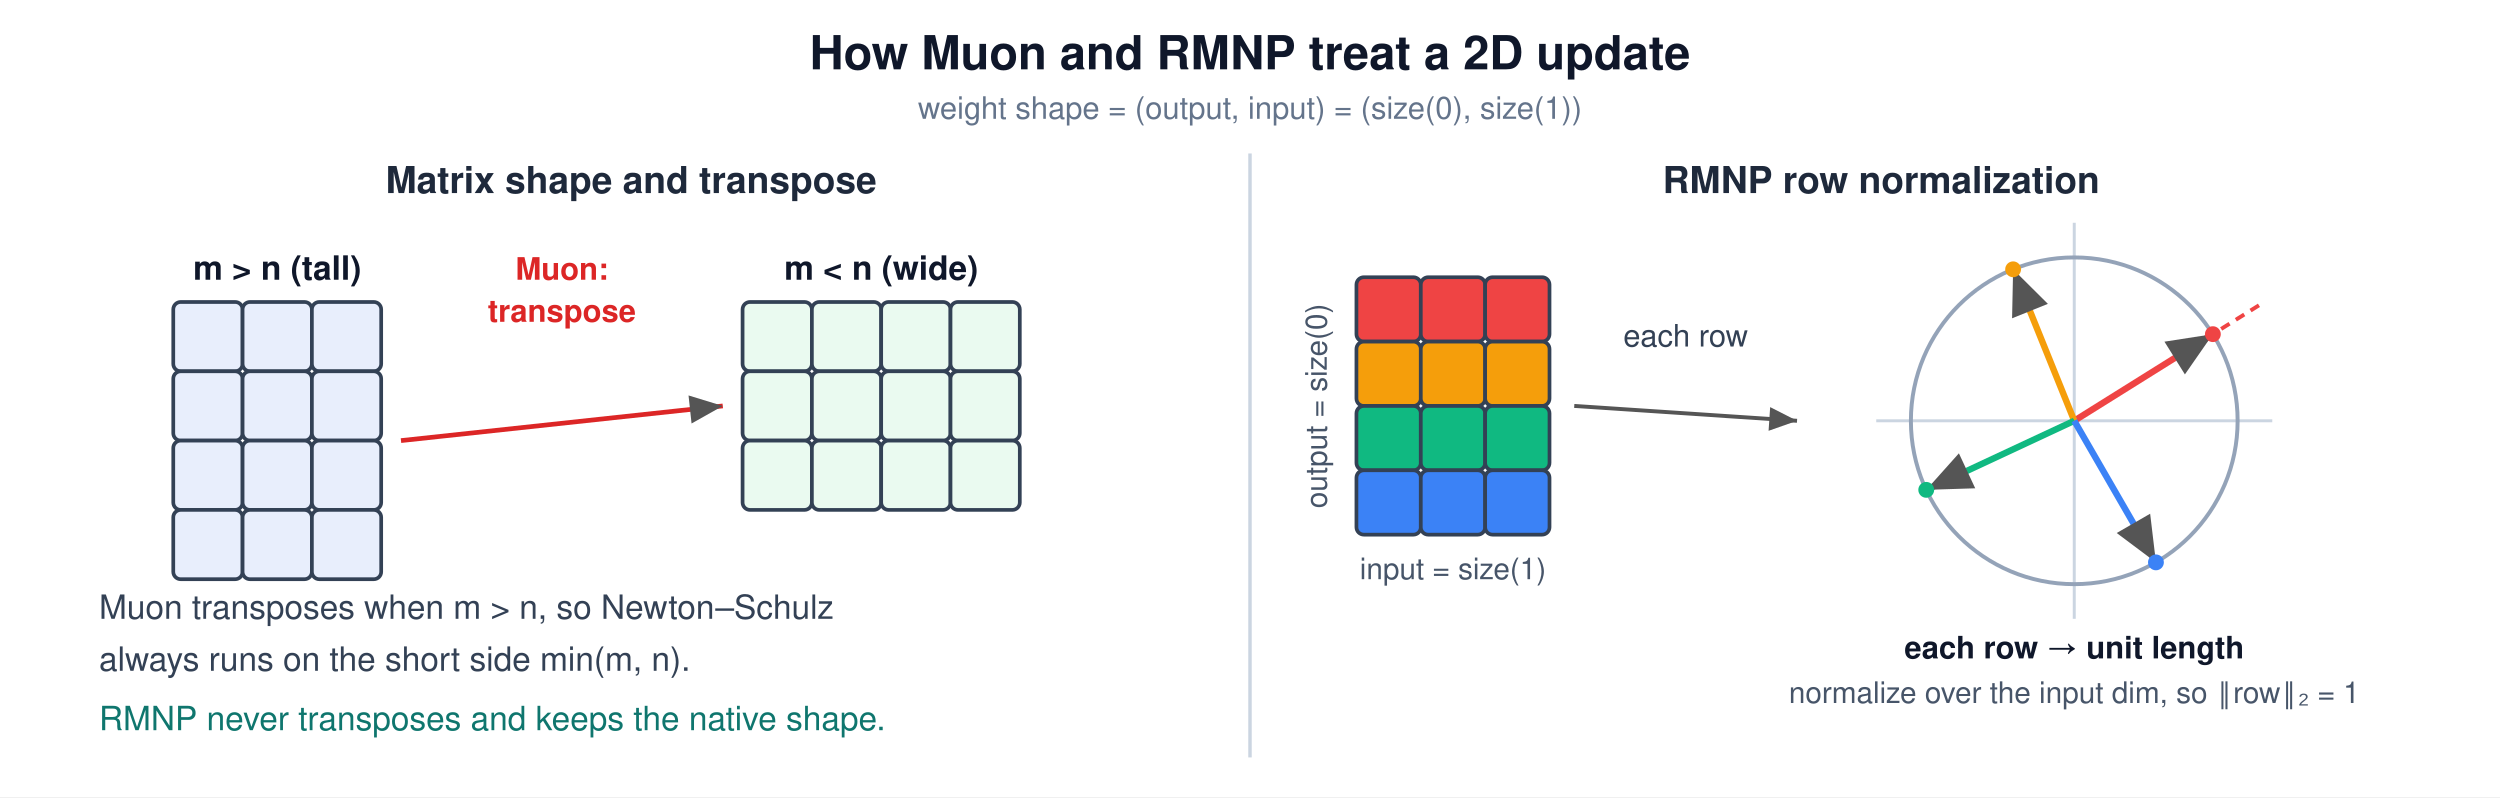
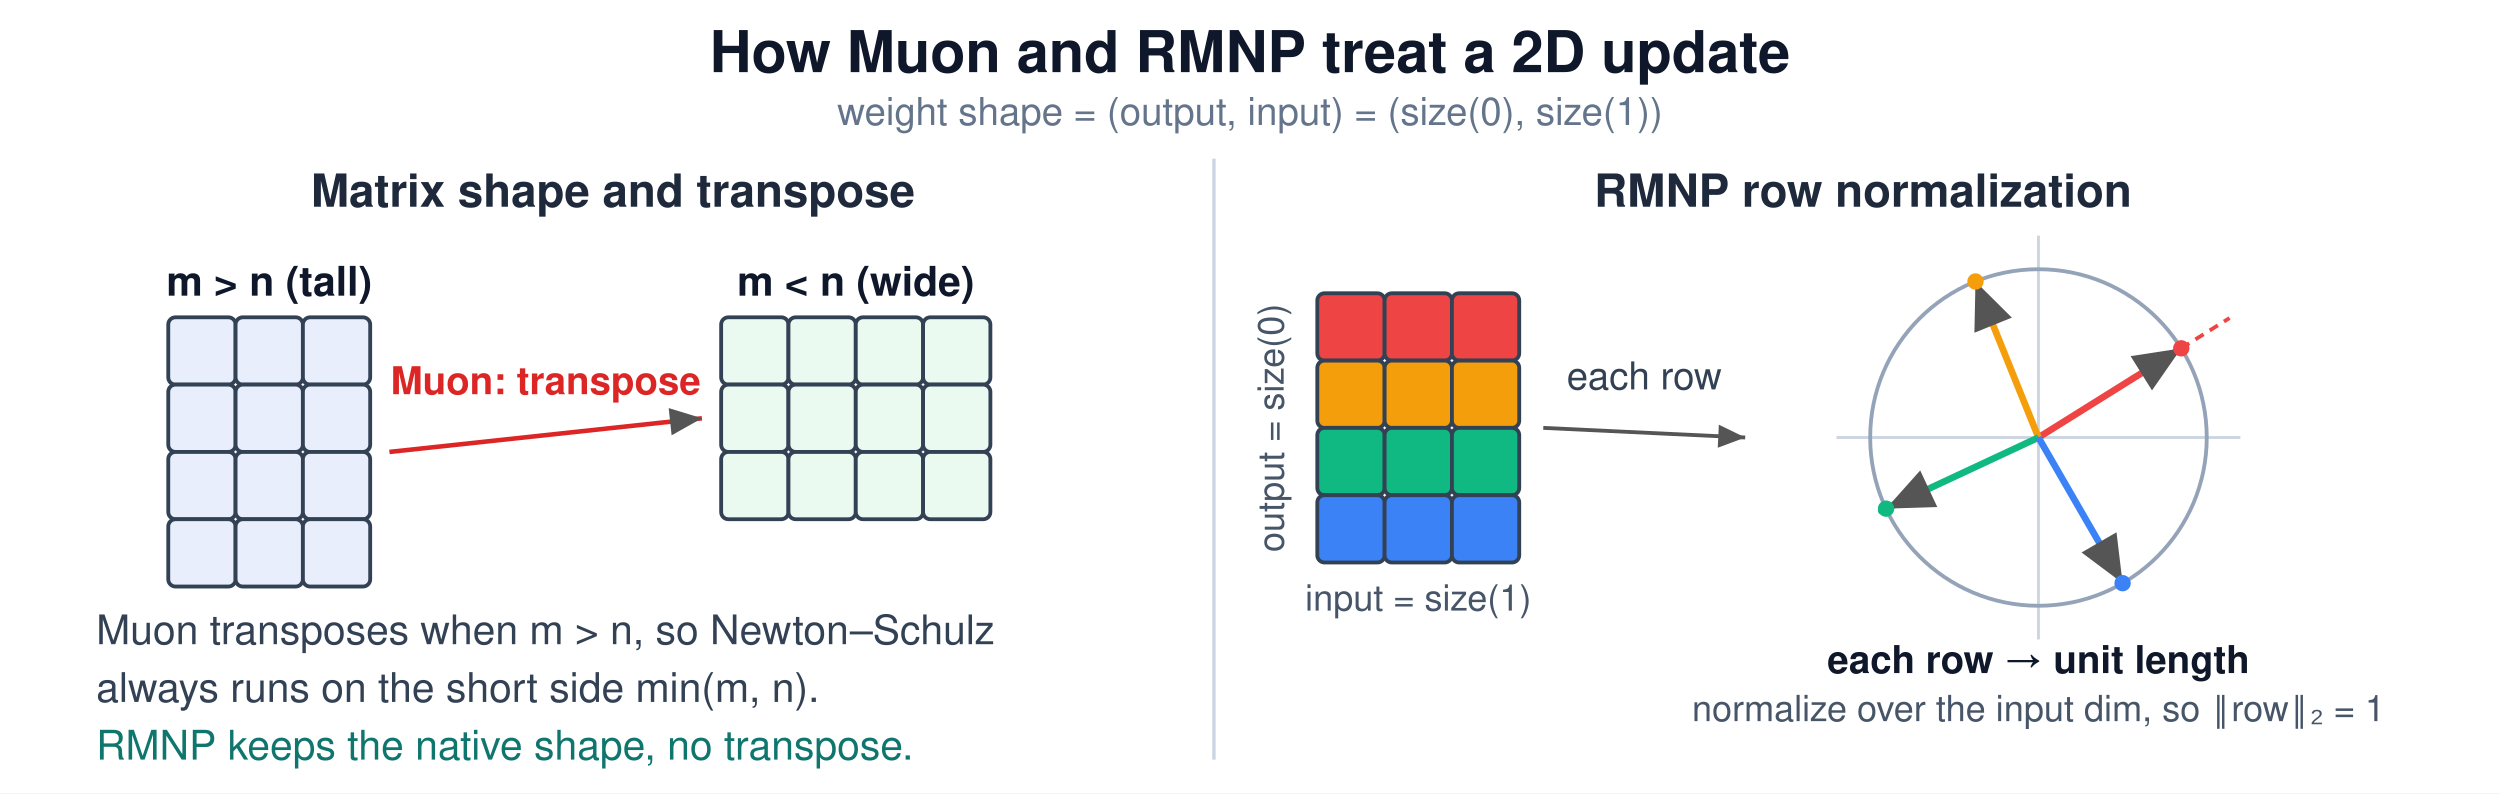
- <svg xmlns="http://www.w3.org/2000/svg" width="1010" height="322" viewBox="0 0 1010 322" font-family="Helvetica,Arial,sans-serif">
-   <rect width="1010" height="322" fill="#ffffff" />
+ <svg xmlns="http://www.w3.org/2000/svg" width="1040" height="330" viewBox="0 0 1040 330" font-family="Helvetica,Arial,sans-serif">
+   <rect width="1040" height="330" fill="#ffffff" />
  <defs>
    <marker id="ah" markerWidth="9" markerHeight="9" refX="7" refY="3" orient="auto">
      <path d="M0,0 L7,3 L0,6 z" fill="#555" />
    </marker>
-     <marker id="ahc" markerWidth="8" markerHeight="8" refX="6" refY="3" orient="auto">
-       <path d="M0,0 L6,3 L0,6 z" fill="#0f172a" />
-     </marker>
  </defs>
-   <text x="505.0" y="28" font-size="19" text-anchor="middle" fill="#0f172a" font-weight="bold">How Muon and RMNP treat a 2D update</text>
-   <text x="505.0" y="48" font-size="12.5" text-anchor="middle" fill="#64748b" font-weight="normal">weight shape = (output, input) = (size(0), size(1))</text>
-   <line x1="505.0" y1="62.0" x2="505.0" y2="306.0" stroke="#cbd5e1" stroke-width="1.4" />
-   <text x="255" y="78" font-size="15" text-anchor="middle" fill="#1e293b" font-weight="bold">Matrix shape and transpose</text>
-   <text x="760" y="78" font-size="15" text-anchor="middle" fill="#1e293b" font-weight="bold">RMNP row normalization</text>
-   <rect x="70" y="122" width="28" height="28" rx="3" fill="#e8eefc" stroke="#334155" stroke-width="1.5" />
-   <rect x="98" y="122" width="28" height="28" rx="3" fill="#e8eefc" stroke="#334155" stroke-width="1.5" />
-   <rect x="126" y="122" width="28" height="28" rx="3" fill="#e8eefc" stroke="#334155" stroke-width="1.5" />
-   <rect x="70" y="150" width="28" height="28" rx="3" fill="#e8eefc" stroke="#334155" stroke-width="1.5" />
-   <rect x="98" y="150" width="28" height="28" rx="3" fill="#e8eefc" stroke="#334155" stroke-width="1.5" />
-   <rect x="126" y="150" width="28" height="28" rx="3" fill="#e8eefc" stroke="#334155" stroke-width="1.5" />
-   <rect x="70" y="178" width="28" height="28" rx="3" fill="#e8eefc" stroke="#334155" stroke-width="1.5" />
-   <rect x="98" y="178" width="28" height="28" rx="3" fill="#e8eefc" stroke="#334155" stroke-width="1.5" />
-   <rect x="126" y="178" width="28" height="28" rx="3" fill="#e8eefc" stroke="#334155" stroke-width="1.5" />
-   <rect x="70" y="206" width="28" height="28" rx="3" fill="#e8eefc" stroke="#334155" stroke-width="1.5" />
-   <rect x="98" y="206" width="28" height="28" rx="3" fill="#e8eefc" stroke="#334155" stroke-width="1.5" />
-   <rect x="126" y="206" width="28" height="28" rx="3" fill="#e8eefc" stroke="#334155" stroke-width="1.5" />
-   <text x="112.0" y="113" font-size="13.5" text-anchor="middle" fill="#0f172a" font-weight="bold">m &gt; n  (tall)</text>
-   <rect x="300" y="122" width="28" height="28" rx="3" fill="#eafaf0" stroke="#334155" stroke-width="1.5" />
-   <rect x="328" y="122" width="28" height="28" rx="3" fill="#eafaf0" stroke="#334155" stroke-width="1.5" />
-   <rect x="356" y="122" width="28" height="28" rx="3" fill="#eafaf0" stroke="#334155" stroke-width="1.5" />
-   <rect x="384" y="122" width="28" height="28" rx="3" fill="#eafaf0" stroke="#334155" stroke-width="1.5" />
-   <rect x="300" y="150" width="28" height="28" rx="3" fill="#eafaf0" stroke="#334155" stroke-width="1.5" />
-   <rect x="328" y="150" width="28" height="28" rx="3" fill="#eafaf0" stroke="#334155" stroke-width="1.5" />
-   <rect x="356" y="150" width="28" height="28" rx="3" fill="#eafaf0" stroke="#334155" stroke-width="1.5" />
-   <rect x="384" y="150" width="28" height="28" rx="3" fill="#eafaf0" stroke="#334155" stroke-width="1.5" />
-   <rect x="300" y="178" width="28" height="28" rx="3" fill="#eafaf0" stroke="#334155" stroke-width="1.5" />
-   <rect x="328" y="178" width="28" height="28" rx="3" fill="#eafaf0" stroke="#334155" stroke-width="1.5" />
-   <rect x="356" y="178" width="28" height="28" rx="3" fill="#eafaf0" stroke="#334155" stroke-width="1.5" />
-   <rect x="384" y="178" width="28" height="28" rx="3" fill="#eafaf0" stroke="#334155" stroke-width="1.5" />
-   <text x="356.0" y="113" font-size="13.5" text-anchor="middle" fill="#0f172a" font-weight="bold">m &lt; n  (wide)</text>
-   <line x1="162.0" y1="178.0" x2="292.0" y2="164.0" stroke="#dc2626" stroke-width="1.9" marker-end="url(#ah)" />
-   <text x="227.0" y="113" font-size="12.5" text-anchor="middle" fill="#dc2626" font-weight="bold">Muon:</text>
-   <text x="227.0" y="130" font-size="12.5" text-anchor="middle" fill="#dc2626" font-weight="bold">transpose</text>
-   <text x="40" y="250" font-size="13.5" text-anchor="start" fill="#334155" font-weight="normal">Muon transposes when m &gt; n, so Newton–Schulz</text>
-   <text x="40" y="271" font-size="13.5" text-anchor="start" fill="#334155" font-weight="normal">always runs on the short side min(m, n).</text>
-   <text x="40" y="295" font-size="13.5" text-anchor="start" fill="#0f766e" font-weight="normal">RMNP never transposes and keeps the native shape.</text>
-   <rect x="548" y="112" width="26" height="26" rx="3" fill="#ef4444" stroke="#334155" stroke-width="1.5" />
-   <rect x="574" y="112" width="26" height="26" rx="3" fill="#ef4444" stroke="#334155" stroke-width="1.5" />
-   <rect x="600" y="112" width="26" height="26" rx="3" fill="#ef4444" stroke="#334155" stroke-width="1.5" />
-   <rect x="548" y="138" width="26" height="26" rx="3" fill="#f59e0b" stroke="#334155" stroke-width="1.5" />
-   <rect x="574" y="138" width="26" height="26" rx="3" fill="#f59e0b" stroke="#334155" stroke-width="1.5" />
-   <rect x="600" y="138" width="26" height="26" rx="3" fill="#f59e0b" stroke="#334155" stroke-width="1.5" />
-   <rect x="548" y="164" width="26" height="26" rx="3" fill="#10b981" stroke="#334155" stroke-width="1.5" />
-   <rect x="574" y="164" width="26" height="26" rx="3" fill="#10b981" stroke="#334155" stroke-width="1.5" />
-   <rect x="600" y="164" width="26" height="26" rx="3" fill="#10b981" stroke="#334155" stroke-width="1.5" />
-   <rect x="548" y="190" width="26" height="26" rx="3" fill="#3b82f6" stroke="#334155" stroke-width="1.5" />
-   <rect x="574" y="190" width="26" height="26" rx="3" fill="#3b82f6" stroke="#334155" stroke-width="1.5" />
-   <rect x="600" y="190" width="26" height="26" rx="3" fill="#3b82f6" stroke="#334155" stroke-width="1.5" />
-   <text x="587.0" y="234" font-size="12" text-anchor="middle" fill="#475569" font-weight="normal">input = size(1)</text>
-   <text x="536" y="164" font-size="12" text-anchor="middle" fill="#475569" font-weight="normal" transform="rotate(-90 536 164)">output = size(0)</text>
-   <line x1="636.0" y1="164.0" x2="726.0" y2="170.0" stroke="#555" stroke-width="1.6" marker-end="url(#ah)" />
-   <text x="681.0" y="140" font-size="12.5" text-anchor="middle" fill="#334155" font-weight="normal">each row</text>
-   <line x1="758.0" y1="170.0" x2="918.0" y2="170.0" stroke="#cbd5e1" stroke-width="1.2" />
-   <line x1="838.0" y1="90.0" x2="838.0" y2="250.0" stroke="#cbd5e1" stroke-width="1.2" />
-   <circle cx="838" cy="170" r="66" fill="none" stroke="#94a3b8" stroke-width="1.6" />
-   <line x1="838.0" y1="170.0" x2="913.0" y2="123.1" stroke="#ef4444" stroke-width="1.6" stroke-dasharray="4 3" />
-   <line x1="838.0" y1="170.0" x2="894.0" y2="135.0" stroke="#ef4444" stroke-width="2.6" marker-end="url(#ah)" />
-   <circle cx="894.0" cy="135.0" r="3.2" fill="#ef4444" />
-   <line x1="838.0" y1="170.0" x2="823.7" y2="134.5" stroke="#f59e0b" stroke-width="1.6" stroke-dasharray="4 3" />
-   <line x1="838.0" y1="170.0" x2="813.3" y2="108.8" stroke="#f59e0b" stroke-width="2.6" marker-end="url(#ah)" />
-   <circle cx="813.3" cy="108.8" r="3.2" fill="#f59e0b" />
-   <line x1="838.0" y1="170.0" x2="775.2" y2="199.3" stroke="#10b981" stroke-width="1.6" stroke-dasharray="4 3" />
-   <line x1="838.0" y1="170.0" x2="778.2" y2="197.9" stroke="#10b981" stroke-width="2.6" marker-end="url(#ah)" />
-   <circle cx="778.2" cy="197.9" r="3.2" fill="#10b981" />
-   <line x1="838.0" y1="170.0" x2="864.4" y2="215.7" stroke="#3b82f6" stroke-width="1.6" stroke-dasharray="4 3" />
-   <line x1="838.0" y1="170.0" x2="871.0" y2="227.2" stroke="#3b82f6" stroke-width="2.6" marker-end="url(#ah)" />
-   <circle cx="871.0" cy="227.2" r="3.2" fill="#3b82f6" />
-   <text x="838" y="266" font-size="12.5" text-anchor="middle" fill="#0f172a" font-weight="bold">each row → unit length</text>
-   <text x="838" y="284" font-size="12" text-anchor="middle" fill="#475569" font-weight="normal">normalize over the input dim, so ‖row‖₂ = 1</text>
+   <text x="520.0" y="30" font-size="24" text-anchor="middle" fill="#0f172a" font-weight="bold">How Muon and RMNP treat a 2D update</text>
+   <text x="520.0" y="52" font-size="16" text-anchor="middle" fill="#64748b" font-weight="normal">weight shape = (output, input) = (size(0), size(1))</text>
+   <line x1="505.0" y1="66.0" x2="505.0" y2="316.0" stroke="#cbd5e1" stroke-width="1.4" />
+   <text x="255" y="86" font-size="19" text-anchor="middle" fill="#1e293b" font-weight="bold">Matrix shape and transpose</text>
+   <text x="775" y="86" font-size="19" text-anchor="middle" fill="#1e293b" font-weight="bold">RMNP row normalization</text>
+   <rect x="70" y="132" width="28" height="28" rx="3" fill="#e8eefc" stroke="#334155" stroke-width="1.6" />
+   <rect x="98" y="132" width="28" height="28" rx="3" fill="#e8eefc" stroke="#334155" stroke-width="1.6" />
+   <rect x="126" y="132" width="28" height="28" rx="3" fill="#e8eefc" stroke="#334155" stroke-width="1.6" />
+   <rect x="70" y="160" width="28" height="28" rx="3" fill="#e8eefc" stroke="#334155" stroke-width="1.6" />
+   <rect x="98" y="160" width="28" height="28" rx="3" fill="#e8eefc" stroke="#334155" stroke-width="1.6" />
+   <rect x="126" y="160" width="28" height="28" rx="3" fill="#e8eefc" stroke="#334155" stroke-width="1.6" />
+   <rect x="70" y="188" width="28" height="28" rx="3" fill="#e8eefc" stroke="#334155" stroke-width="1.6" />
+   <rect x="98" y="188" width="28" height="28" rx="3" fill="#e8eefc" stroke="#334155" stroke-width="1.6" />
+   <rect x="126" y="188" width="28" height="28" rx="3" fill="#e8eefc" stroke="#334155" stroke-width="1.6" />
+   <rect x="70" y="216" width="28" height="28" rx="3" fill="#e8eefc" stroke="#334155" stroke-width="1.6" />
+   <rect x="98" y="216" width="28" height="28" rx="3" fill="#e8eefc" stroke="#334155" stroke-width="1.6" />
+   <rect x="126" y="216" width="28" height="28" rx="3" fill="#e8eefc" stroke="#334155" stroke-width="1.6" />
+   <text x="112.0" y="123" font-size="17" text-anchor="middle" fill="#0f172a" font-weight="bold">m &gt; n  (tall)</text>
+   <rect x="300" y="132" width="28" height="28" rx="3" fill="#eafaf0" stroke="#334155" stroke-width="1.6" />
+   <rect x="328" y="132" width="28" height="28" rx="3" fill="#eafaf0" stroke="#334155" stroke-width="1.6" />
+   <rect x="356" y="132" width="28" height="28" rx="3" fill="#eafaf0" stroke="#334155" stroke-width="1.6" />
+   <rect x="384" y="132" width="28" height="28" rx="3" fill="#eafaf0" stroke="#334155" stroke-width="1.6" />
+   <rect x="300" y="160" width="28" height="28" rx="3" fill="#eafaf0" stroke="#334155" stroke-width="1.6" />
+   <rect x="328" y="160" width="28" height="28" rx="3" fill="#eafaf0" stroke="#334155" stroke-width="1.6" />
+   <rect x="356" y="160" width="28" height="28" rx="3" fill="#eafaf0" stroke="#334155" stroke-width="1.6" />
+   <rect x="384" y="160" width="28" height="28" rx="3" fill="#eafaf0" stroke="#334155" stroke-width="1.6" />
+   <rect x="300" y="188" width="28" height="28" rx="3" fill="#eafaf0" stroke="#334155" stroke-width="1.6" />
+   <rect x="328" y="188" width="28" height="28" rx="3" fill="#eafaf0" stroke="#334155" stroke-width="1.6" />
+   <rect x="356" y="188" width="28" height="28" rx="3" fill="#eafaf0" stroke="#334155" stroke-width="1.6" />
+   <rect x="384" y="188" width="28" height="28" rx="3" fill="#eafaf0" stroke="#334155" stroke-width="1.6" />
+   <text x="356.0" y="123" font-size="17" text-anchor="middle" fill="#0f172a" font-weight="bold">m &lt; n  (wide)</text>
+   <line x1="162.0" y1="188.0" x2="292.0" y2="174.0" stroke="#dc2626" stroke-width="1.9" marker-end="url(#ah)" />
+   <text x="227.0" y="164" font-size="16" text-anchor="middle" fill="#dc2626" font-weight="bold">Muon: transpose</text>
+   <text x="40" y="268" font-size="17" text-anchor="start" fill="#334155" font-weight="normal">Muon transposes when m &gt; n, so Newton–Schulz</text>
+   <text x="40" y="292" font-size="17" text-anchor="start" fill="#334155" font-weight="normal">always runs on the short side min(m, n).</text>
+   <text x="40" y="316" font-size="17" text-anchor="start" fill="#0f766e" font-weight="normal">RMNP keeps the native shape, no transpose.</text>
+   <rect x="548" y="122" width="28" height="28" rx="3" fill="#ef4444" stroke="#334155" stroke-width="1.6" />
+   <rect x="576" y="122" width="28" height="28" rx="3" fill="#ef4444" stroke="#334155" stroke-width="1.6" />
+   <rect x="604" y="122" width="28" height="28" rx="3" fill="#ef4444" stroke="#334155" stroke-width="1.6" />
+   <rect x="548" y="150" width="28" height="28" rx="3" fill="#f59e0b" stroke="#334155" stroke-width="1.6" />
+   <rect x="576" y="150" width="28" height="28" rx="3" fill="#f59e0b" stroke="#334155" stroke-width="1.6" />
+   <rect x="604" y="150" width="28" height="28" rx="3" fill="#f59e0b" stroke="#334155" stroke-width="1.6" />
+   <rect x="548" y="178" width="28" height="28" rx="3" fill="#10b981" stroke="#334155" stroke-width="1.6" />
+   <rect x="576" y="178" width="28" height="28" rx="3" fill="#10b981" stroke="#334155" stroke-width="1.6" />
+   <rect x="604" y="178" width="28" height="28" rx="3" fill="#10b981" stroke="#334155" stroke-width="1.6" />
+   <rect x="548" y="206" width="28" height="28" rx="3" fill="#3b82f6" stroke="#334155" stroke-width="1.6" />
+   <rect x="576" y="206" width="28" height="28" rx="3" fill="#3b82f6" stroke="#334155" stroke-width="1.6" />
+   <rect x="604" y="206" width="28" height="28" rx="3" fill="#3b82f6" stroke="#334155" stroke-width="1.6" />
+   <text x="590.0" y="254" font-size="15" text-anchor="middle" fill="#475569" font-weight="normal">input = size(1)</text>
+   <text x="534" y="178" font-size="15" text-anchor="middle" fill="#475569" font-weight="normal" transform="rotate(-90 534 178)">output = size(0)</text>
+   <line x1="642.0" y1="178.0" x2="726.0" y2="182.0" stroke="#555" stroke-width="1.6" marker-end="url(#ah)" />
+   <text x="684.0" y="162" font-size="16" text-anchor="middle" fill="#334155" font-weight="normal">each row</text>
+   <line x1="764.0" y1="182.0" x2="932.0" y2="182.0" stroke="#cbd5e1" stroke-width="1.2" />
+   <line x1="848.0" y1="98.0" x2="848.0" y2="266.0" stroke="#cbd5e1" stroke-width="1.2" />
+   <circle cx="848" cy="182" r="70" fill="none" stroke="#94a3b8" stroke-width="1.6" />
+   <line x1="848.0" y1="182.0" x2="927.5" y2="132.3" stroke="#ef4444" stroke-width="1.6" stroke-dasharray="4 3" />
+   <line x1="848.0" y1="182.0" x2="907.4" y2="144.9" stroke="#ef4444" stroke-width="2.8" marker-end="url(#ah)" />
+   <circle cx="907.4" cy="144.9" r="3.4" fill="#ef4444" />
+   <line x1="848.0" y1="182.0" x2="832.8" y2="144.4" stroke="#f59e0b" stroke-width="1.6" stroke-dasharray="4 3" />
+   <line x1="848.0" y1="182.0" x2="821.8" y2="117.1" stroke="#f59e0b" stroke-width="2.8" marker-end="url(#ah)" />
+   <circle cx="821.8" cy="117.1" r="3.4" fill="#f59e0b" />
+   <line x1="848.0" y1="182.0" x2="781.4" y2="213.1" stroke="#10b981" stroke-width="1.6" stroke-dasharray="4 3" />
+   <line x1="848.0" y1="182.0" x2="784.6" y2="211.6" stroke="#10b981" stroke-width="2.8" marker-end="url(#ah)" />
+   <circle cx="784.6" cy="211.6" r="3.4" fill="#10b981" />
+   <line x1="848.0" y1="182.0" x2="876.0" y2="230.5" stroke="#3b82f6" stroke-width="1.6" stroke-dasharray="4 3" />
+   <line x1="848.0" y1="182.0" x2="883.0" y2="242.6" stroke="#3b82f6" stroke-width="2.8" marker-end="url(#ah)" />
+   <circle cx="883.0" cy="242.6" r="3.4" fill="#3b82f6" />
+   <text x="848" y="280" font-size="16" text-anchor="middle" fill="#0f172a" font-weight="bold">each row → unit length</text>
+   <text x="848" y="300" font-size="15" text-anchor="middle" fill="#475569" font-weight="normal">normalize over the input dim, so ‖row‖₂ = 1</text>
</svg>
